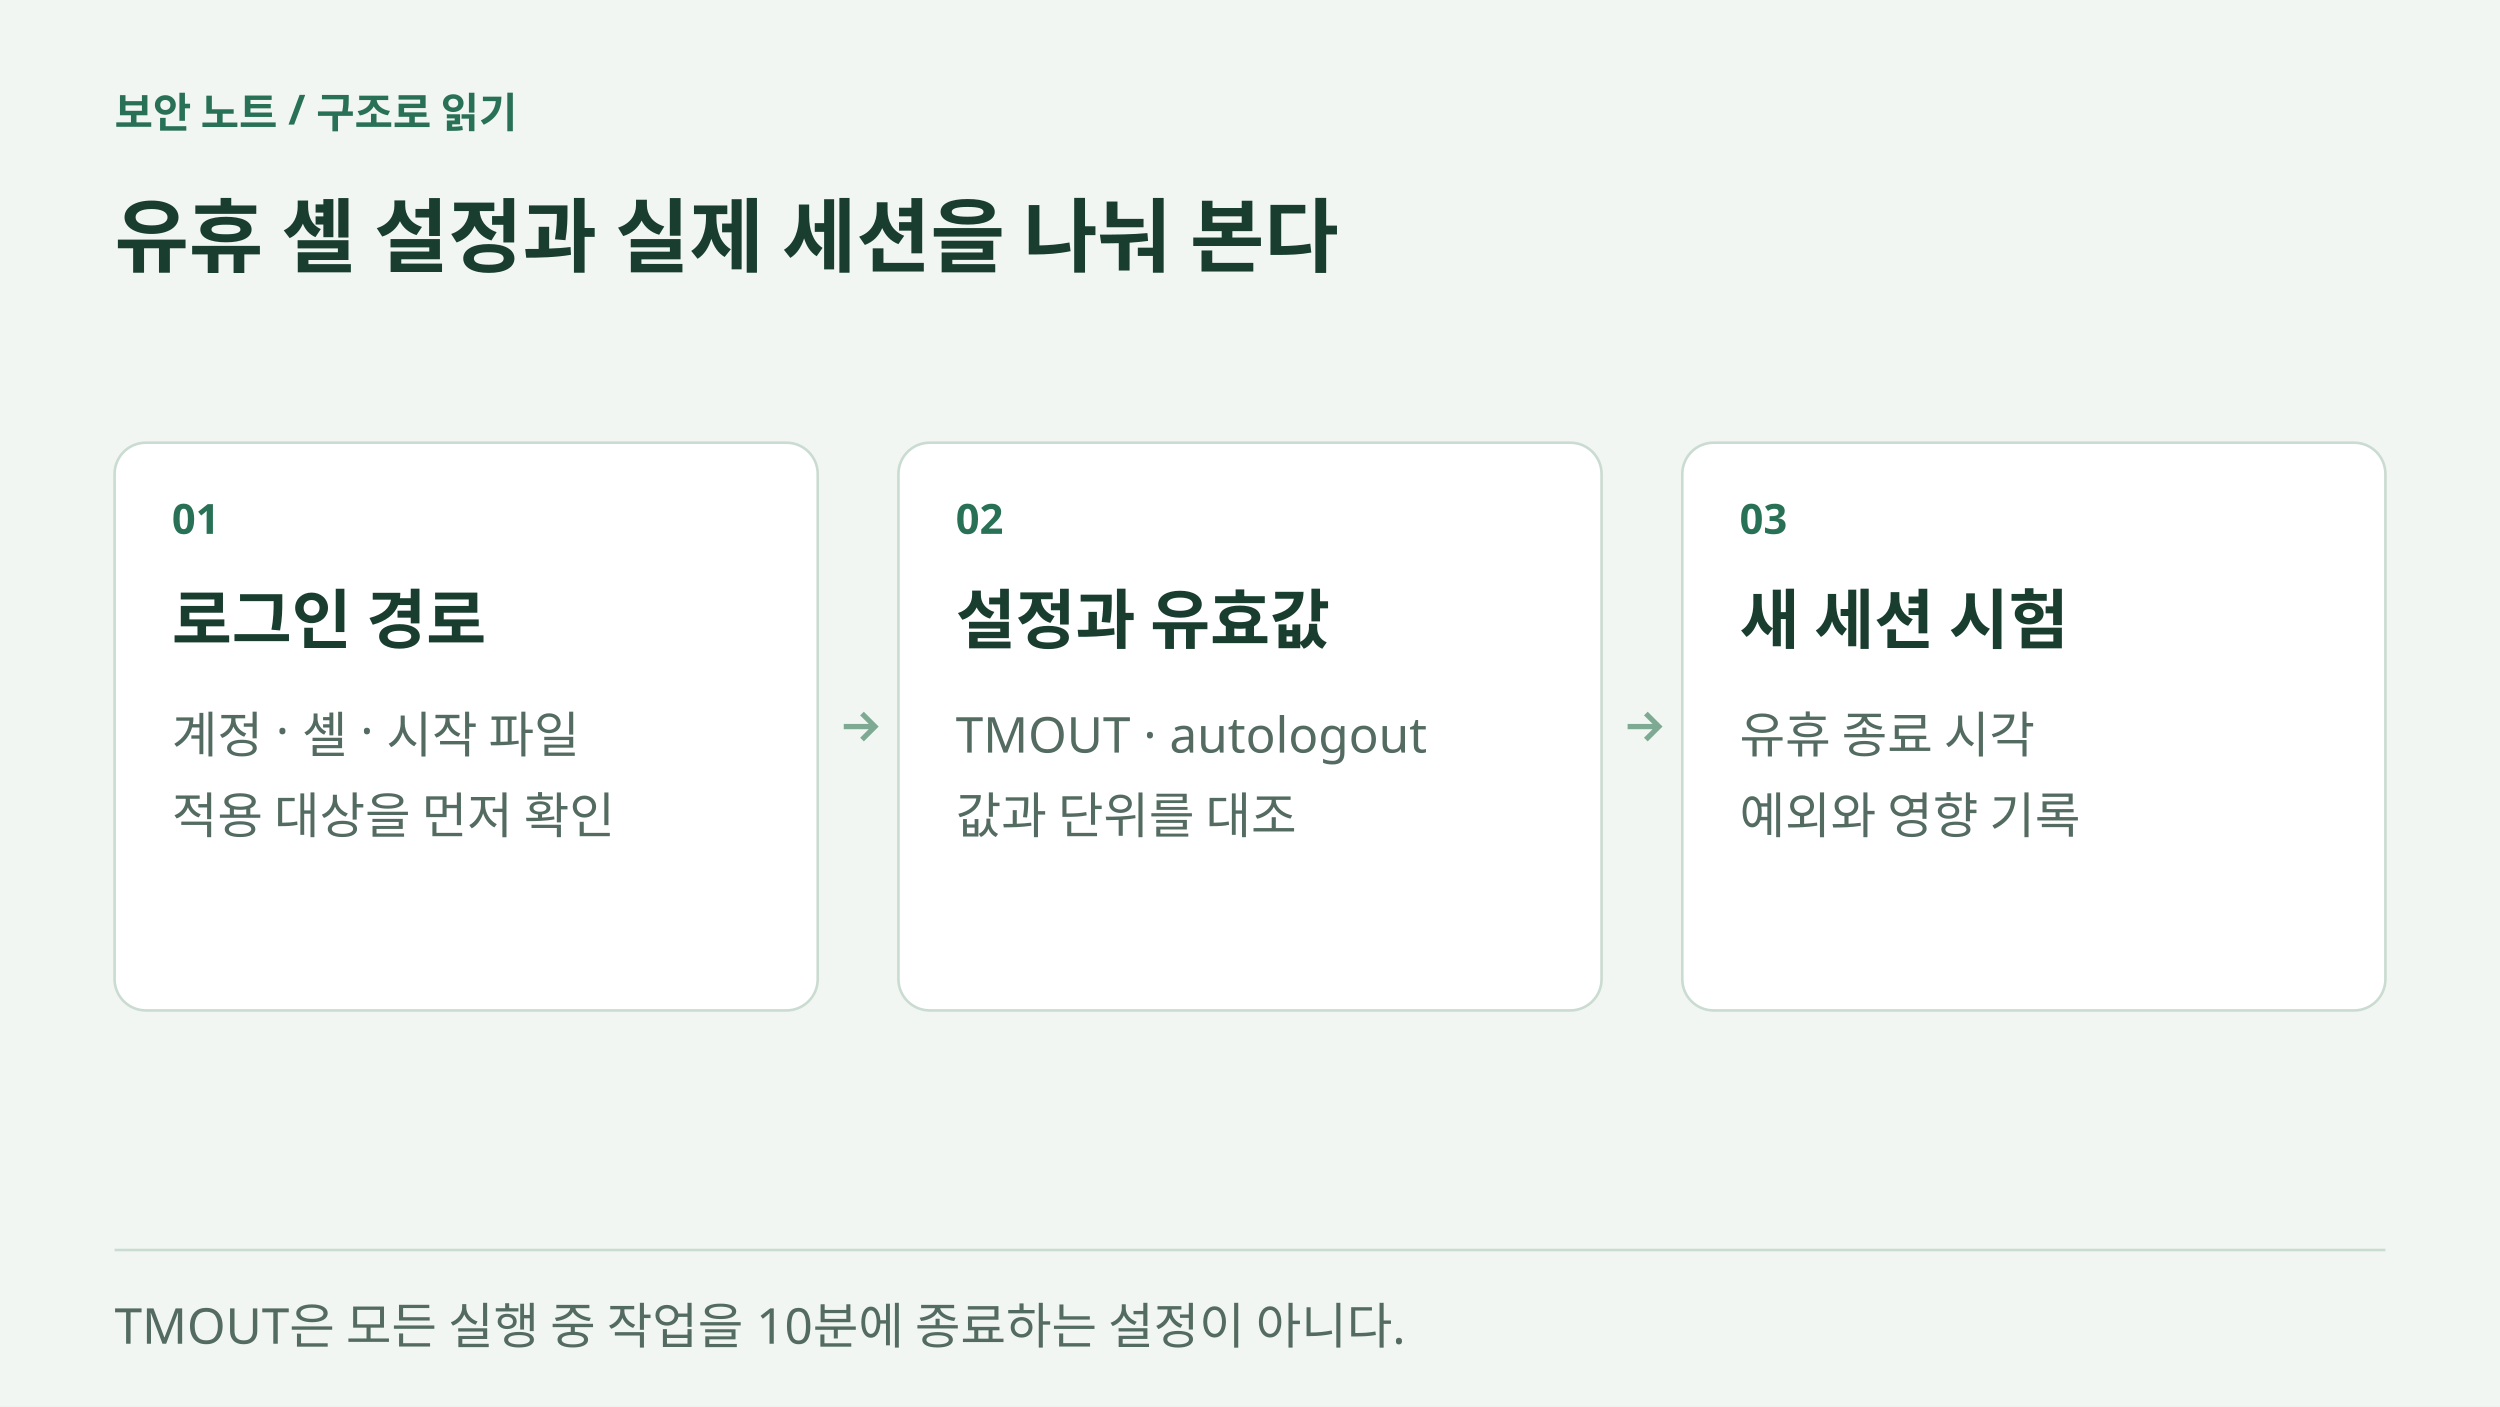
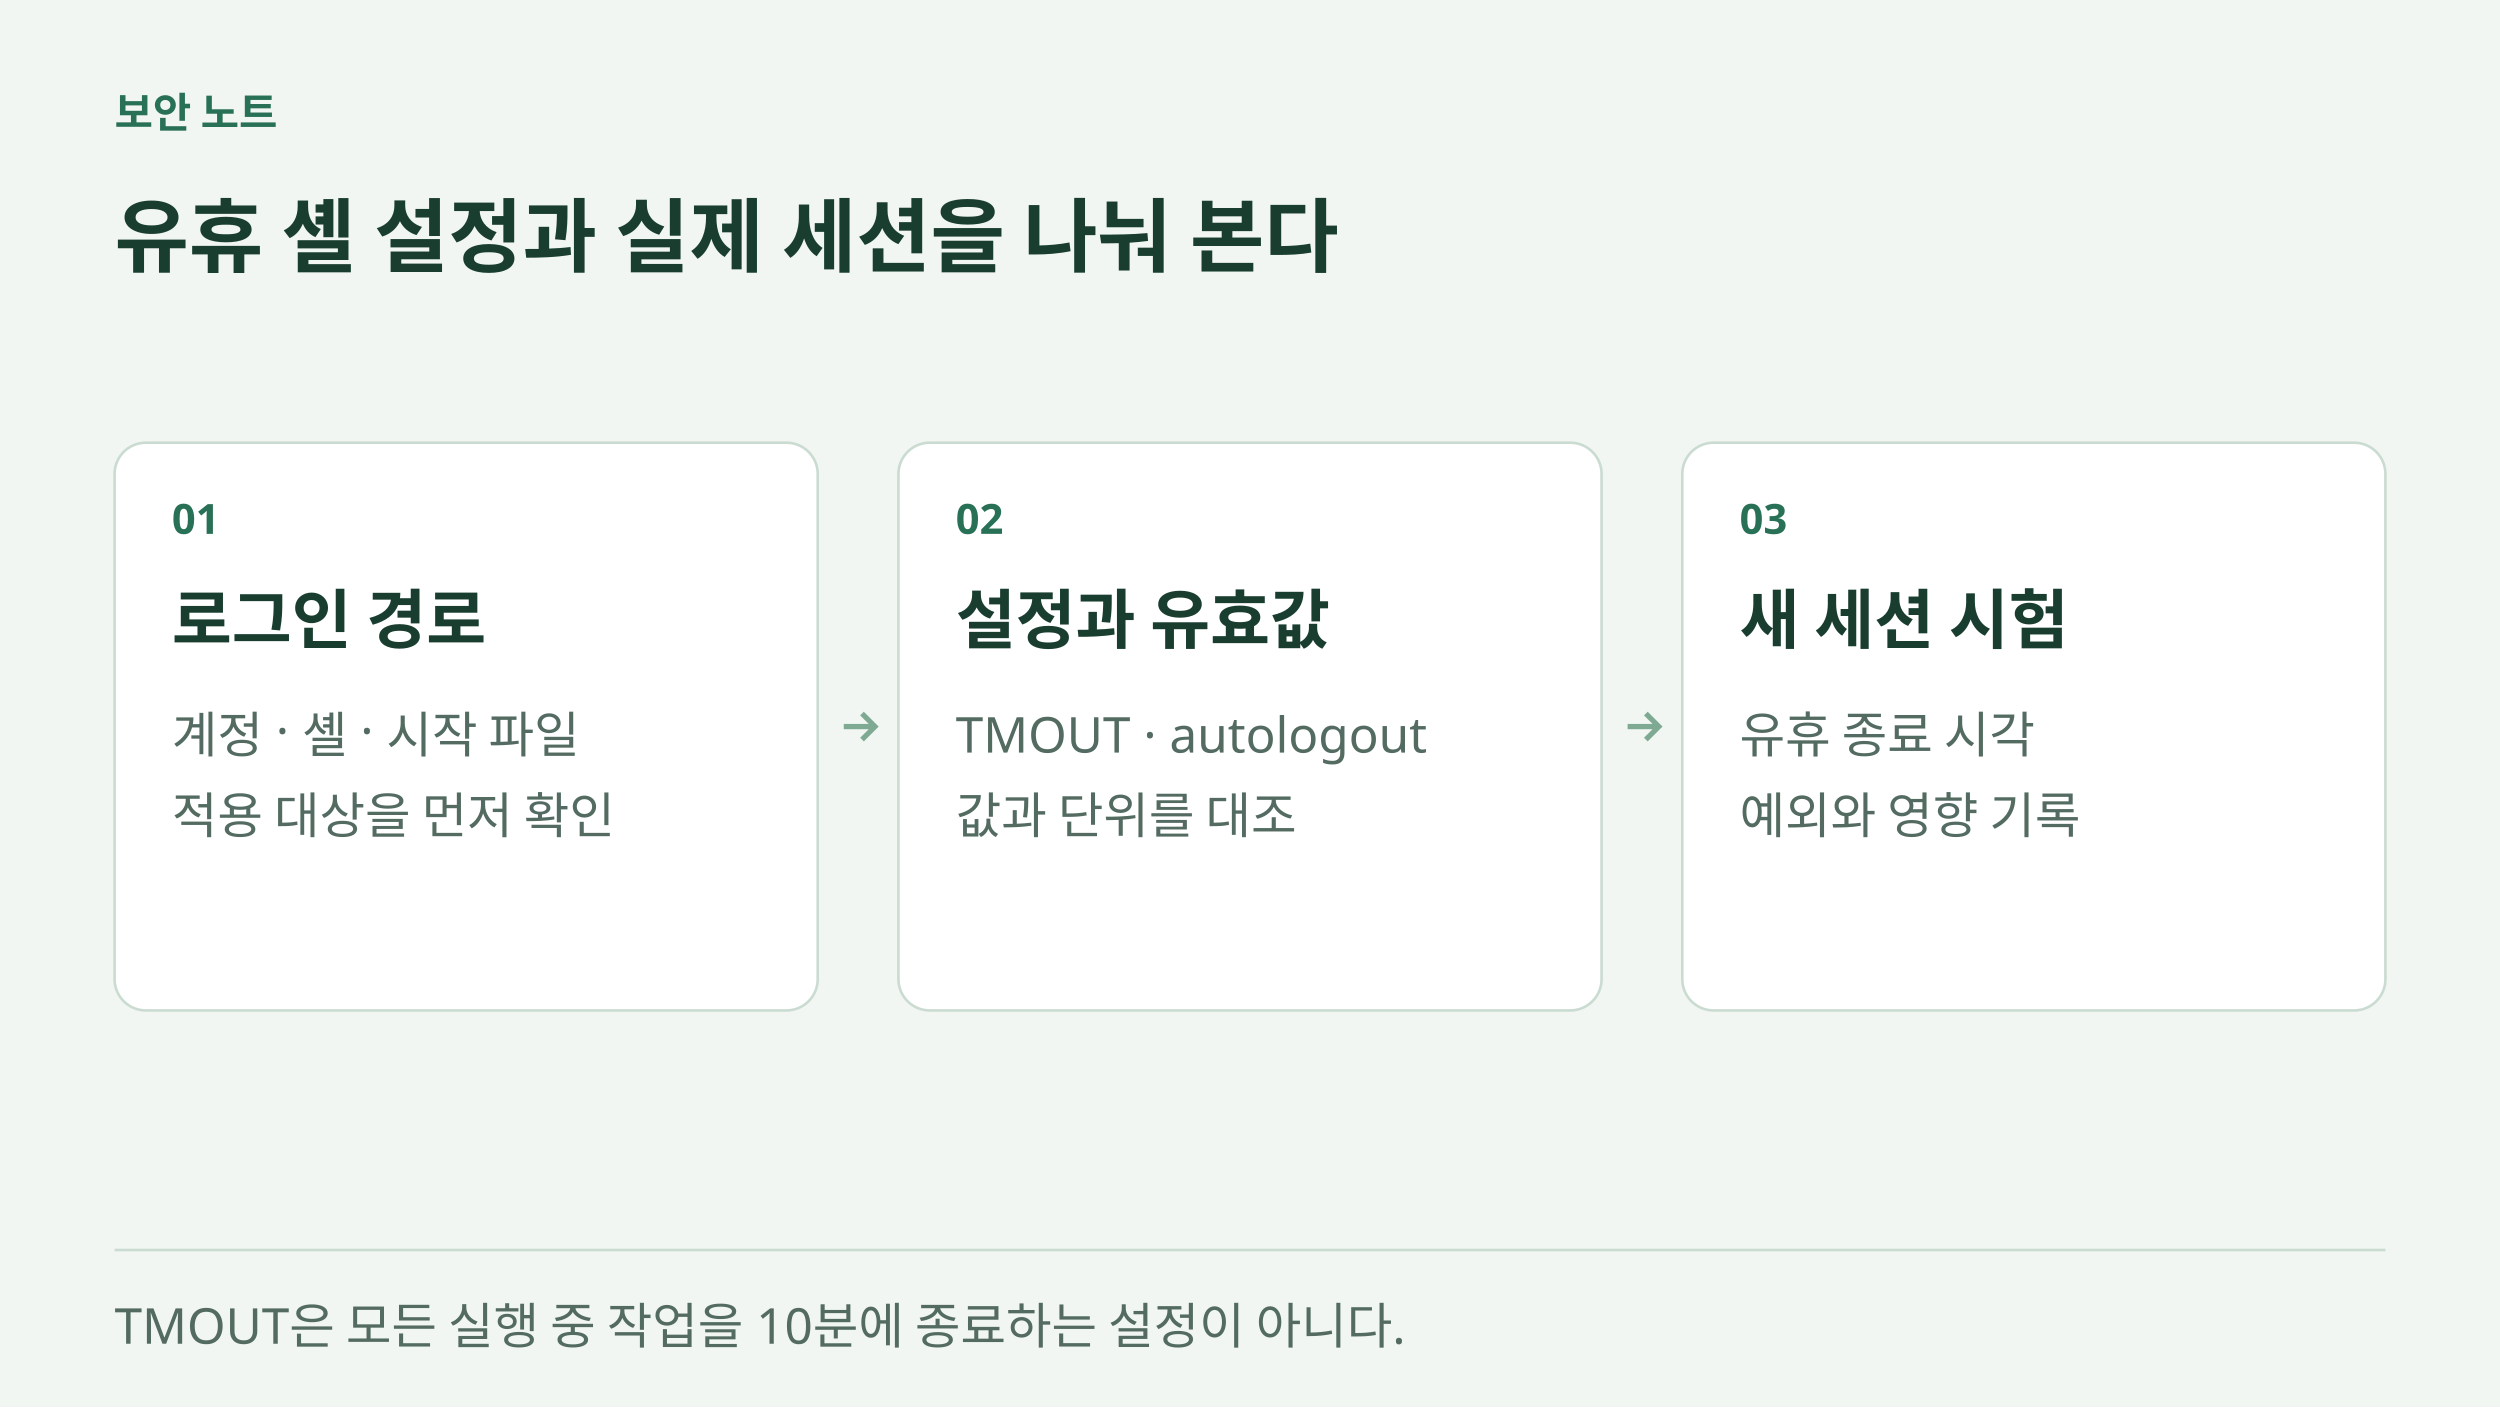
<svg xmlns="http://www.w3.org/2000/svg" width="960" height="540" viewBox="0 0 960 540" role="img" aria-labelledby="title desc">
  <rect width="960" height="540" fill="#f1f6f2" />
  <g font-family="'Malgun Gothic','Noto Sans KR',sans-serif">
-     <text x="44" y="49" font-size="16" fill="#287056" font-weight="700">보안 노트  /  구조로 읽기</text>
+     <text x="44" y="49" font-size="16" fill="#287056" font-weight="700">보안 노트</text>
    <text x="44" y="102" font-size="31" fill="#193e2f" font-weight="700">유휴 셸 설정과 실제 세션을 나눠 본다</text>
    <rect x="44" y="170" width="270" height="218" rx="12" fill="#fff" stroke="#cadbd1" />
    <text x="66" y="205" font-size="16" fill="#287056" font-weight="700">01</text>
    <text x="66" y="247" font-size="25" fill="#193e2f" font-weight="700">로그인 경로</text>
    <text x="66" y="289" font-size="19" fill="#536b60" font-weight="400">계정 · 셸 · 시작 파일</text>
    <text x="66" y="320" font-size="19" fill="#536b60" font-weight="400">적용 대상을 먼저 확인</text>
    <path d="M324 279h12m-5-5 5 5-5 5" stroke="#7eaa93" stroke-width="2" fill="none" />
    <rect x="345" y="170" width="270" height="218" rx="12" fill="#fff" stroke="#cadbd1" />
    <text x="367" y="205" font-size="16" fill="#287056" font-weight="700">02</text>
    <text x="367" y="247" font-size="25" fill="#193e2f" font-weight="700">설정과 유효값</text>
    <text x="367" y="289" font-size="19" fill="#536b60" font-weight="400">TMOUT · autologout</text>
    <text x="367" y="320" font-size="19" fill="#536b60" font-weight="400">값과 단위를 대조</text>
    <path d="M625 279h12m-5-5 5 5-5 5" stroke="#7eaa93" stroke-width="2" fill="none" />
    <rect x="646" y="170" width="270" height="218" rx="12" fill="#fff" stroke="#cadbd1" />
    <text x="668" y="205" font-size="16" fill="#287056" font-weight="700">03</text>
    <text x="668" y="247" font-size="25" fill="#193e2f" font-weight="700">새 세션 시험</text>
    <text x="668" y="289" font-size="19" fill="#536b60" font-weight="400">유휴 종료 시각</text>
    <text x="668" y="320" font-size="19" fill="#536b60" font-weight="400">예외와 영향 기록</text>
    <path d="M44 480H916" stroke="#cadbd1" />
    <text x="44" y="516" font-size="19" fill="#536b60" font-weight="400">TMOUT은 모든 실행 중 작업을 10분에 종료하는 설정이 아니다.</text>
  </g>
</svg>
